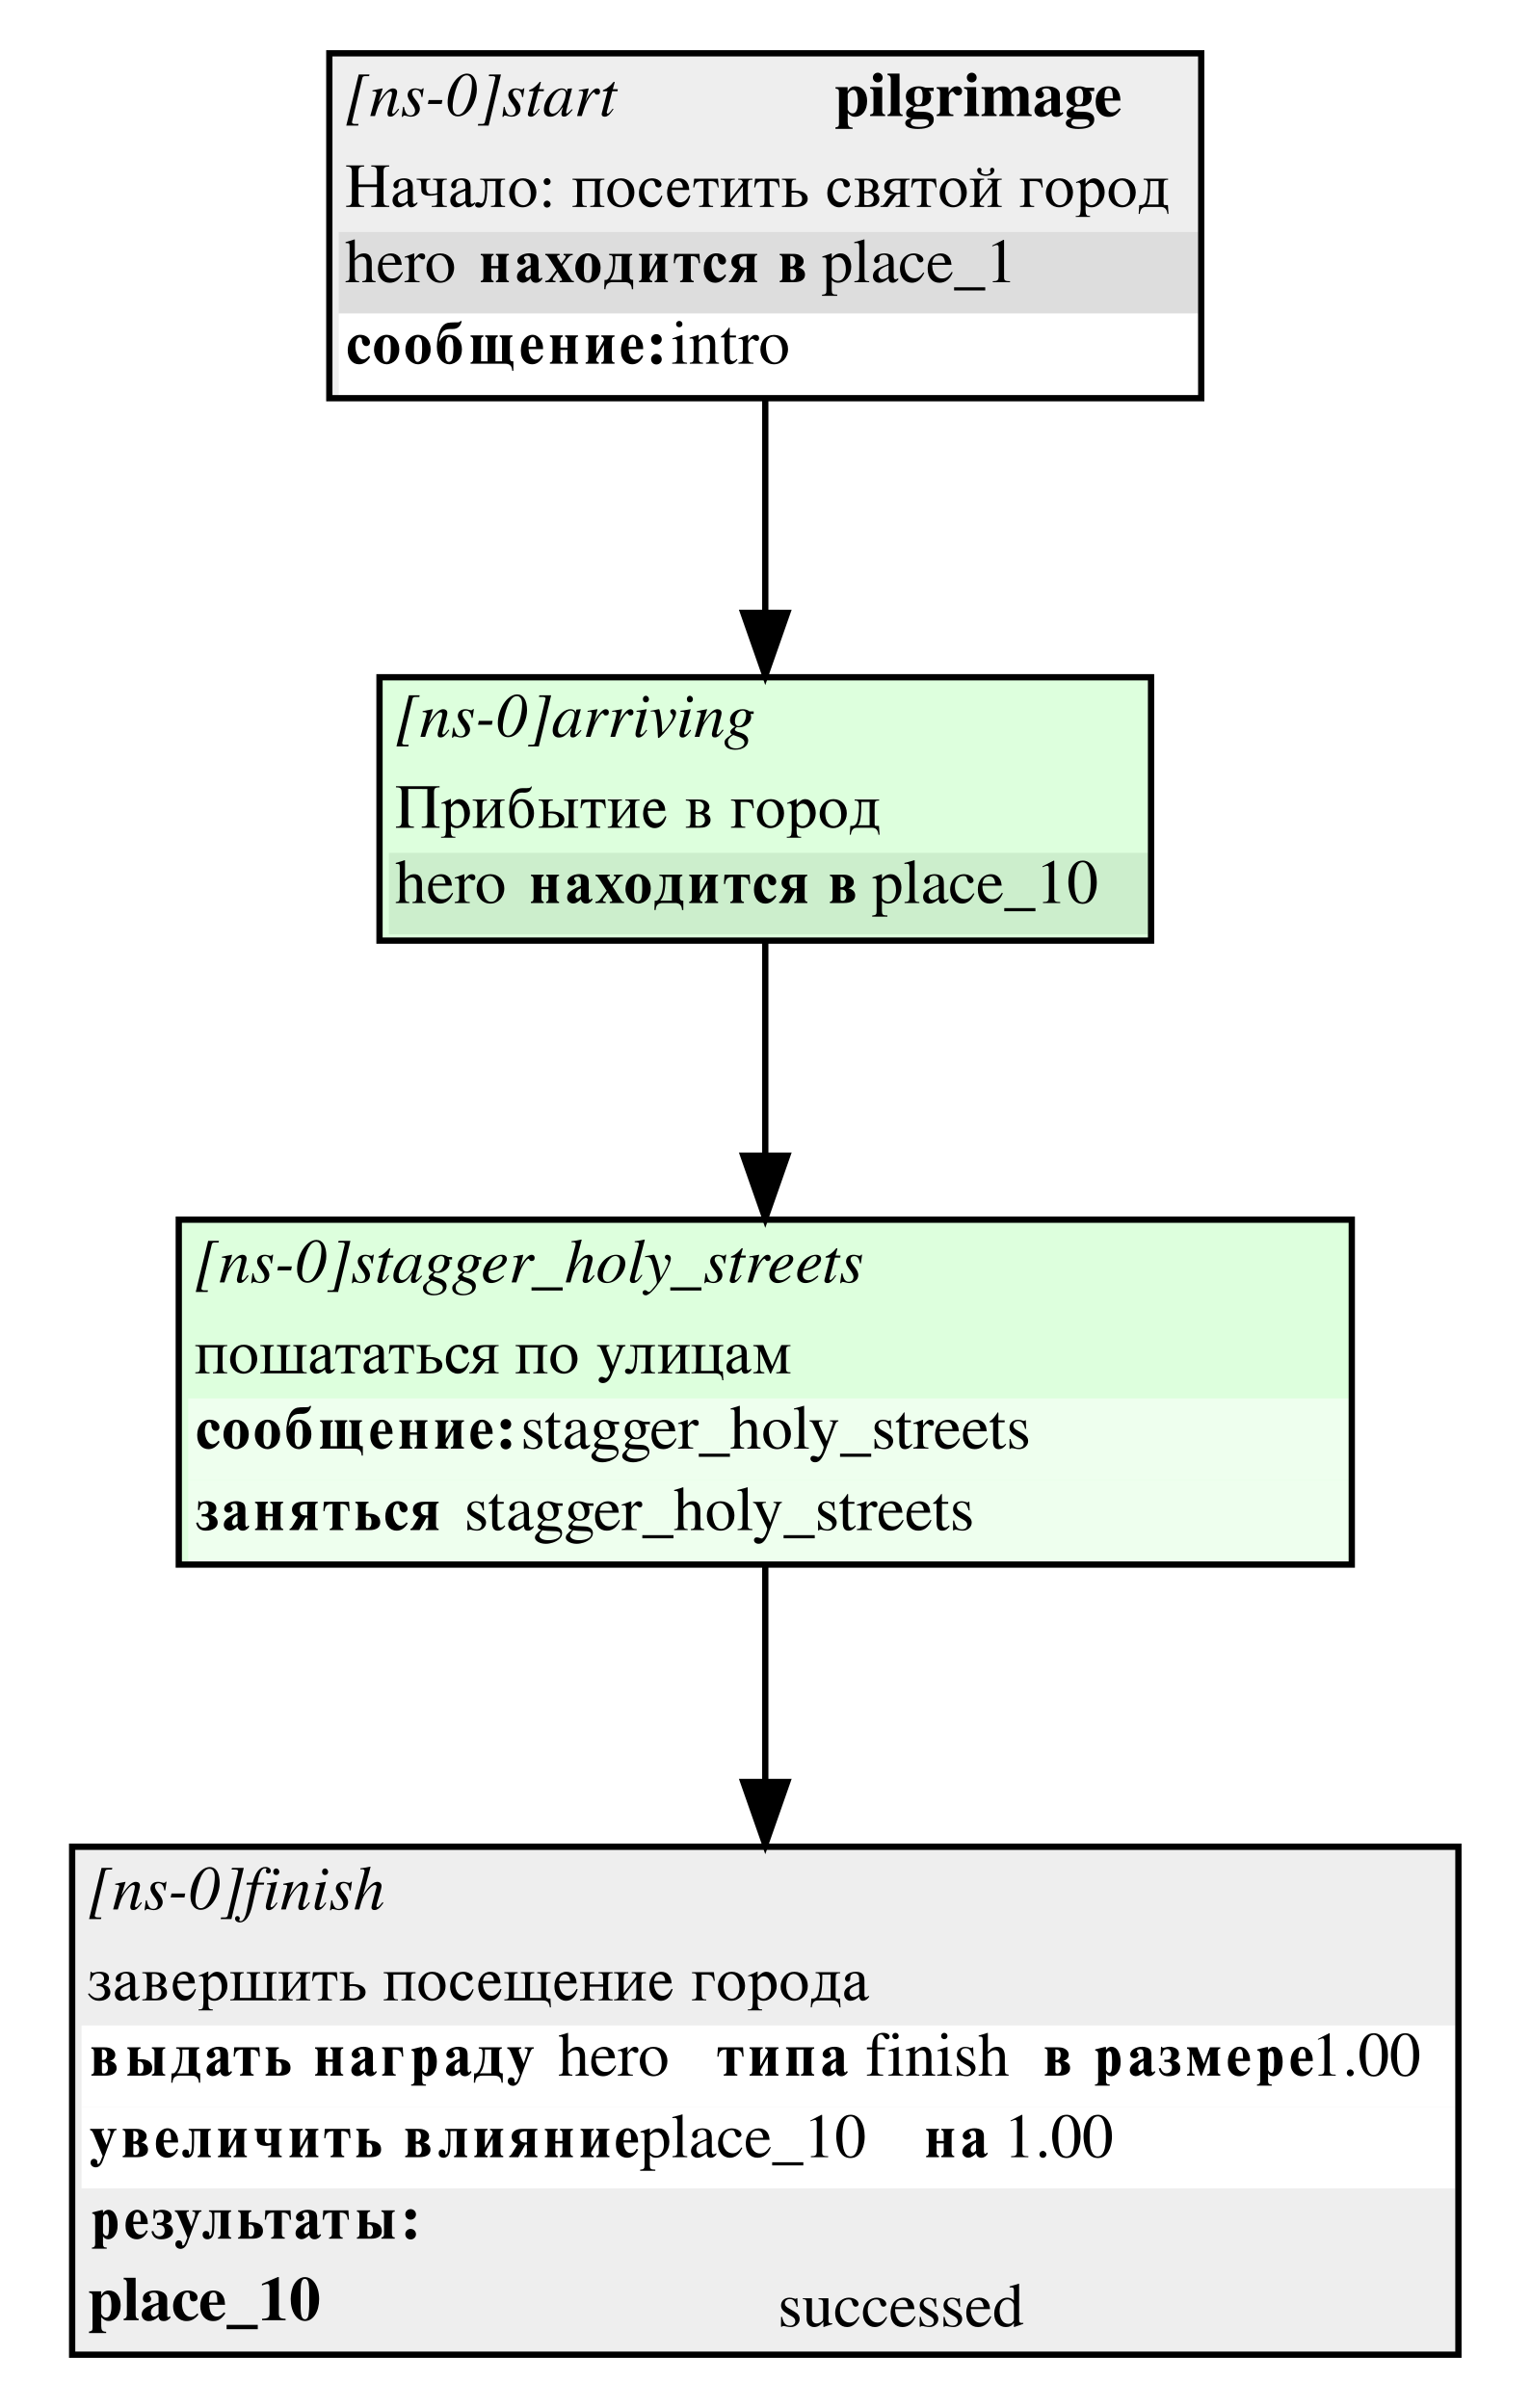
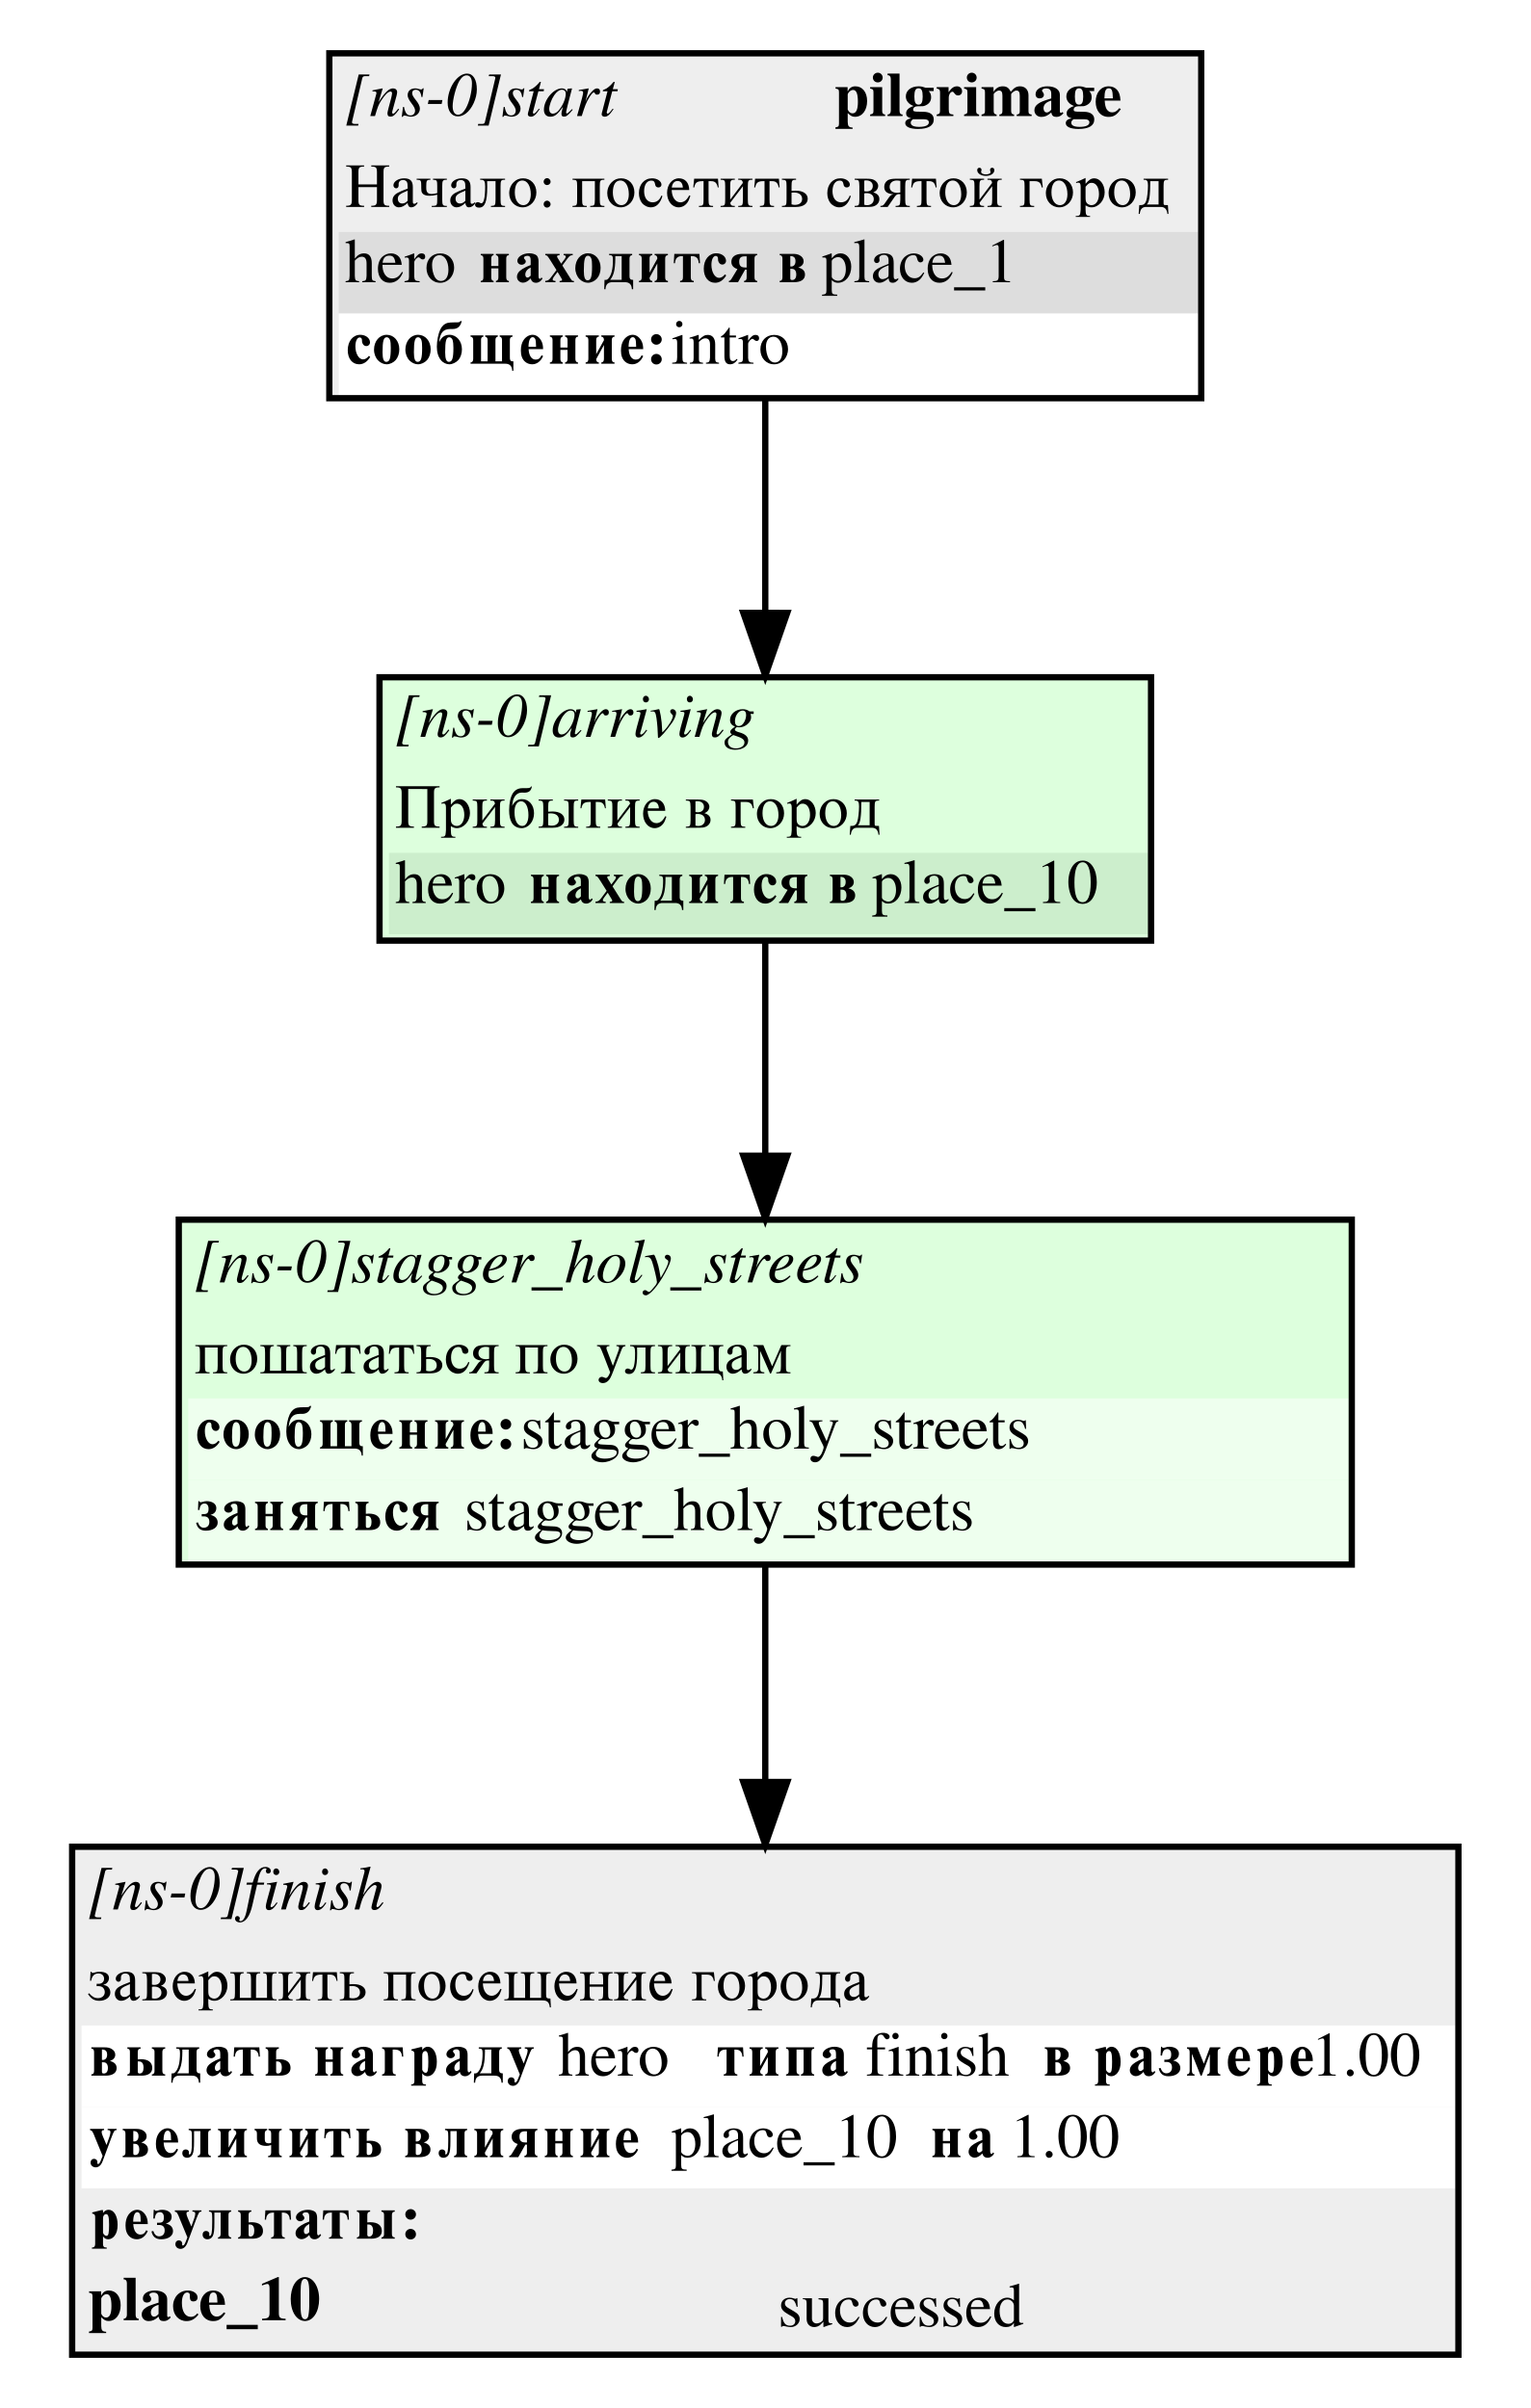
<svg xmlns="http://www.w3.org/2000/svg" width="244pt" height="384pt" viewBox="0.00 0.00 244.00 384.00">
  <g id="graph0" class="graph" transform="scale(1 1) rotate(0) translate(4 380)">
    <polygon fill="white" stroke="white" points="-4,4 -4,-380 240,-380 240,4 -4,4" />
    <g id="node1" class="node">
      <polygon fill="#eeeeee" stroke="none" points="48.5,-316.5 48.5,-371.5 187.5,-371.5 187.5,-316.5 48.5,-316.5" />
      <text text-anchor="start" x="51" y="-361.5" font-family="Times,serif" font-style="italic" font-size="10.00">[ns-0]start</text>
      <text text-anchor="start" x="129" y="-361.5" font-family="Times,serif" font-weight="bold" font-size="10.00">pilgrimage</text>
      <text text-anchor="start" x="51" y="-347" font-family="Times,serif" font-size="10.00">Начало: посетить святой город</text>
      <polygon fill="#dddddd" stroke="none" points="50,-330 50,-343 187,-343 187,-330 50,-330" />
      <text text-anchor="start" x="51" y="-335" font-family="Times,serif" font-size="10.00">hero </text>
      <text text-anchor="start" x="72" y="-335" font-family="Times,serif" font-weight="bold" font-size="10.00">находится в</text>
      <text text-anchor="start" x="127" y="-335" font-family="Times,serif" font-size="10.00"> place_1</text>
      <polygon fill="#ffffff" stroke="none" points="50,-317 50,-330 187,-330 187,-317 50,-317" />
      <text text-anchor="start" x="51" y="-322" font-family="Times,serif" font-weight="bold" font-size="10.00">сообщение:</text>
      <text text-anchor="start" x="103" y="-322" font-family="Times,serif" font-size="10.00"> intro</text>
      <polygon fill="none" stroke="black" points="48.5,-316.5 48.5,-371.5 187.5,-371.5 187.5,-316.5 48.5,-316.5" />
    </g>
    <g id="node3" class="node">
      <polygon fill="#ddffdd" stroke="none" points="56.5,-230 56.5,-272 179.5,-272 179.5,-230 56.5,-230" />
      <text text-anchor="start" x="59" y="-262.5" font-family="Times,serif" font-style="italic" font-size="10.00">[ns-0]arriving</text>
      <text text-anchor="start" x="59" y="-248" font-family="Times,serif" font-size="10.00">Прибытие в город</text>
      <polygon fill="#cceecc" stroke="none" points="58,-231 58,-244 179,-244 179,-231 58,-231" />
      <text text-anchor="start" x="59" y="-236" font-family="Times,serif" font-size="10.00">hero </text>
      <text text-anchor="start" x="80" y="-236" font-family="Times,serif" font-weight="bold" font-size="10.00">находится в</text>
      <text text-anchor="start" x="135" y="-236" font-family="Times,serif" font-size="10.00"> place_10</text>
      <polygon fill="none" stroke="black" points="56.5,-230 56.5,-272 179.5,-272 179.5,-230 56.5,-230" />
    </g>
    <g id="edge1" class="edge">
      <path fill="none" stroke="black" d="M118,-316.189C118,-305.542 118,-293.241 118,-282.275" />
      <polygon fill="black" stroke="black" points="121.5,-282.266 118,-272.266 114.5,-282.267 121.5,-282.266" />
    </g>
    <g id="node2" class="node">
      <polygon fill="#eeeeee" stroke="none" points="7.5,-4.5 7.5,-85.5 228.5,-85.5 228.5,-4.5 7.5,-4.5" />
      <text text-anchor="start" x="10" y="-75.5" font-family="Times,serif" font-style="italic" font-size="10.00">[ns-0]finish</text>
      <text text-anchor="start" x="10" y="-61" font-family="Times,serif" font-size="10.00">завершить посещение города</text>
      <polygon fill="#ffffff" stroke="none" points="9,-44 9,-57 228,-57 228,-44 9,-44" />
      <text text-anchor="start" x="10" y="-49" font-family="Times,serif" font-weight="bold" font-size="10.00">выдать награду </text>
      <text text-anchor="start" x="85" y="-49" font-family="Times,serif" font-size="10.00">  hero </text>
      <text text-anchor="start" x="110" y="-49" font-family="Times,serif" font-weight="bold" font-size="10.00">типа </text>
      <text text-anchor="start" x="134" y="-49" font-family="Times,serif" font-size="10.00"> finish </text>
      <text text-anchor="start" x="162" y="-49" font-family="Times,serif" font-weight="bold" font-size="10.00">в размере</text>
      <text text-anchor="start" x="205" y="-49" font-family="Times,serif" font-size="10.00"> 1.00</text>
      <polygon fill="#ffffff" stroke="none" points="9,-31 9,-44 228,-44 228,-31 9,-31" />
      <text text-anchor="start" x="10" y="-36" font-family="Times,serif" font-weight="bold" font-size="10.00">увеличить влияние </text>
-       <text text-anchor="start" x="98" y="-36" font-family="Times,serif" font-size="10.00">  place_10 </text>
-       <text text-anchor="start" x="143" y="-36" font-family="Times,serif" font-weight="bold" font-size="10.00">на </text>
-       <text text-anchor="start" x="156" y="-36" font-family="Times,serif" font-size="10.00"> 1.00</text>
+       <text text-anchor="start" x="98" y="-36" font-family="Times,serif" font-size="10.00">  </text>
+       <text text-anchor="start" x="103" y="-36" font-family="Times,serif" font-size="10.00" fill="#000000">place_10</text>
+       <text text-anchor="start" x="141" y="-36" font-family="Times,serif" font-size="10.00"> </text>
+       <text text-anchor="start" x="144" y="-36" font-family="Times,serif" font-weight="bold" font-size="10.00">на </text>
+       <text text-anchor="start" x="157" y="-36" font-family="Times,serif" font-size="10.00"> 1.00</text>
      <polygon fill="#eeeeee" stroke="none" points="9,-18 9,-31 228,-31 228,-18 9,-18" />
      <text text-anchor="start" x="10" y="-23" font-family="Times,serif" font-weight="bold" font-size="10.00">результаты:</text>
      <text text-anchor="start" x="10" y="-10" font-family="Times,serif" font-weight="bold" font-size="10.00">place_10</text>
      <text text-anchor="start" x="120" y="-9" font-family="Times,serif" font-size="10.00">successed</text>
      <polygon fill="none" stroke="black" points="7.5,-4.5 7.5,-85.5 228.5,-85.5 228.5,-4.5 7.5,-4.5" />
    </g>
    <g id="node4" class="node">
      <polygon fill="#ddffdd" stroke="none" points="24.5,-130.5 24.5,-185.5 211.5,-185.5 211.5,-130.5 24.5,-130.5" />
      <text text-anchor="start" x="27" y="-175.5" font-family="Times,serif" font-style="italic" font-size="10.00">[ns-0]stagger_holy_streets</text>
      <text text-anchor="start" x="27" y="-161" font-family="Times,serif" font-size="10.00">пошататься по улицам</text>
      <polygon fill="#eeffee" stroke="none" points="26,-144 26,-157 211,-157 211,-144 26,-144" />
      <text text-anchor="start" x="27" y="-149" font-family="Times,serif" font-weight="bold" font-size="10.00">сообщение:</text>
      <text text-anchor="start" x="79" y="-149" font-family="Times,serif" font-size="10.00"> stagger_holy_streets</text>
      <polygon fill="#eeffee" stroke="none" points="26,-131 26,-144 211,-144 211,-131 26,-131" />
      <text text-anchor="start" x="27" y="-136" font-family="Times,serif" font-weight="bold" font-size="10.00">заняться </text>
      <text text-anchor="start" x="70" y="-136" font-family="Times,serif" font-size="10.00">  stagger_holy_streets</text>
      <polygon fill="none" stroke="black" points="24.5,-130.5 24.5,-185.5 211.5,-185.5 211.5,-130.5 24.5,-130.5" />
    </g>
    <g id="edge3" class="edge">
      <path fill="none" stroke="black" d="M118,-229.804C118,-219.862 118,-207.556 118,-196.007" />
      <polygon fill="black" stroke="black" points="121.5,-195.703 118,-185.703 114.5,-195.703 121.5,-195.703" />
    </g>
    <g id="edge2" class="edge">
      <path fill="none" stroke="black" d="M118,-130.413C118,-120.095 118,-107.927 118,-96.09" />
      <polygon fill="black" stroke="black" points="121.5,-95.829 118,-85.829 114.5,-95.829 121.5,-95.829" />
    </g>
  </g>
</svg>
